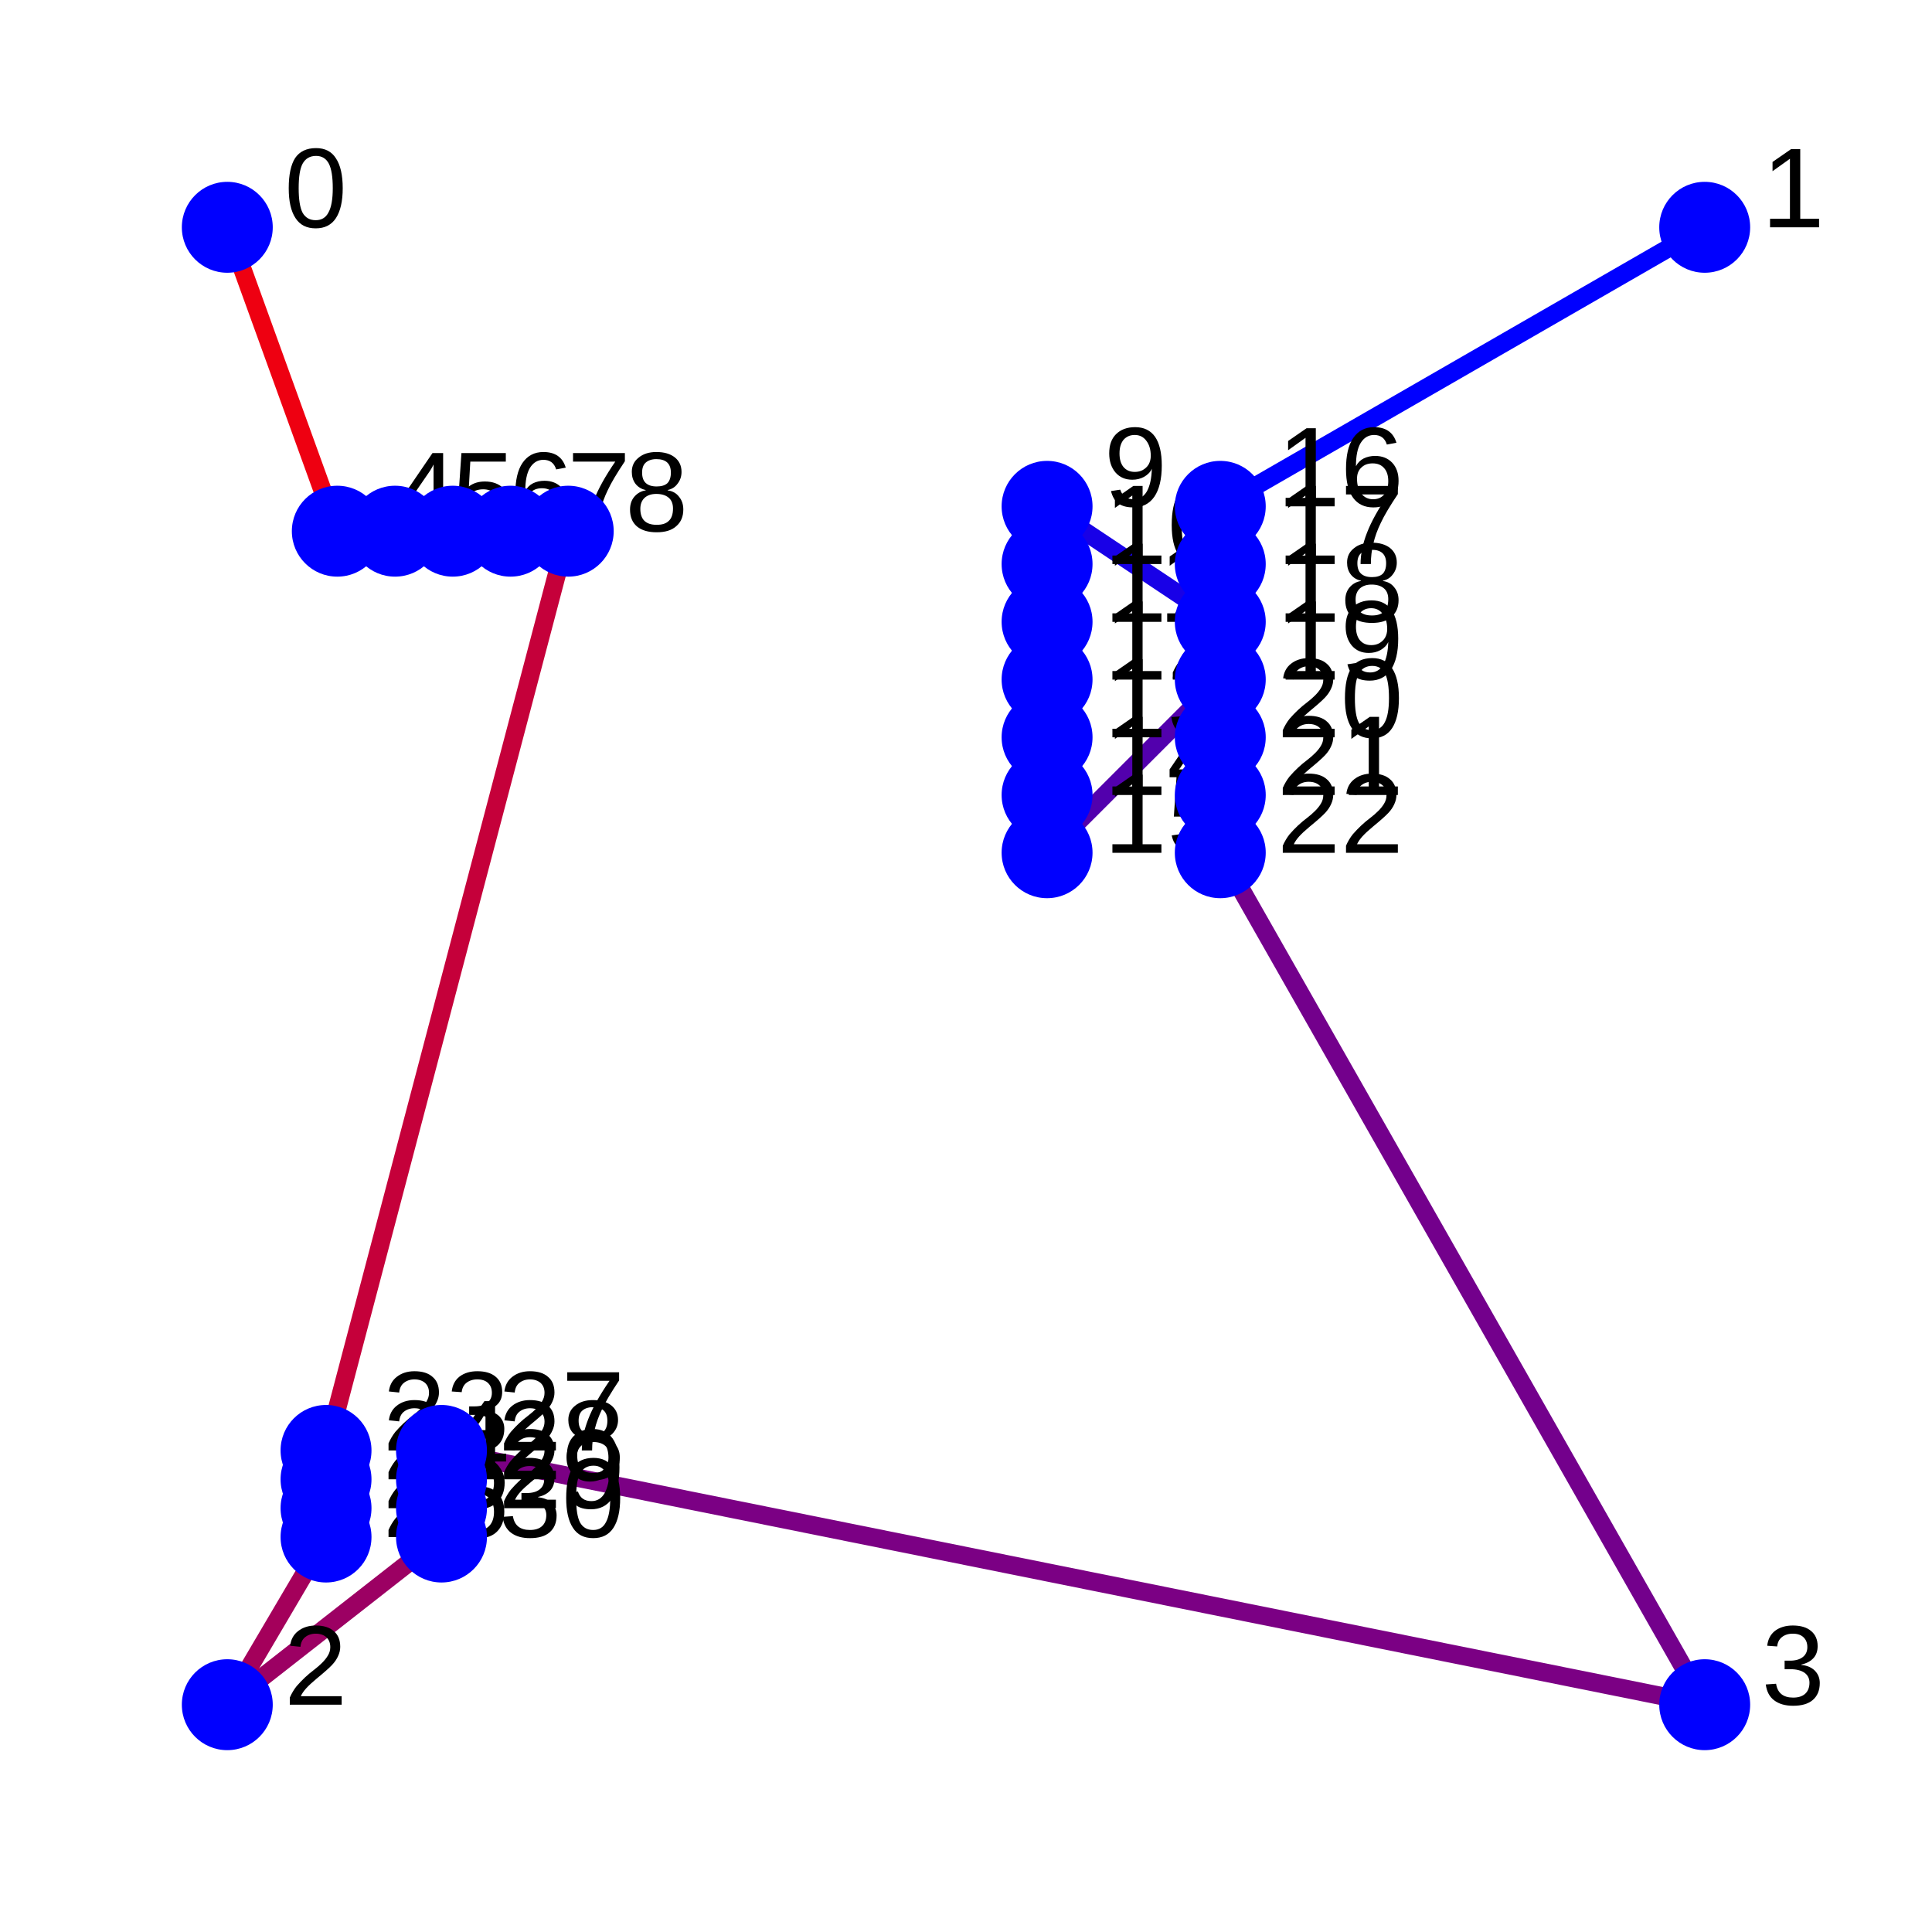
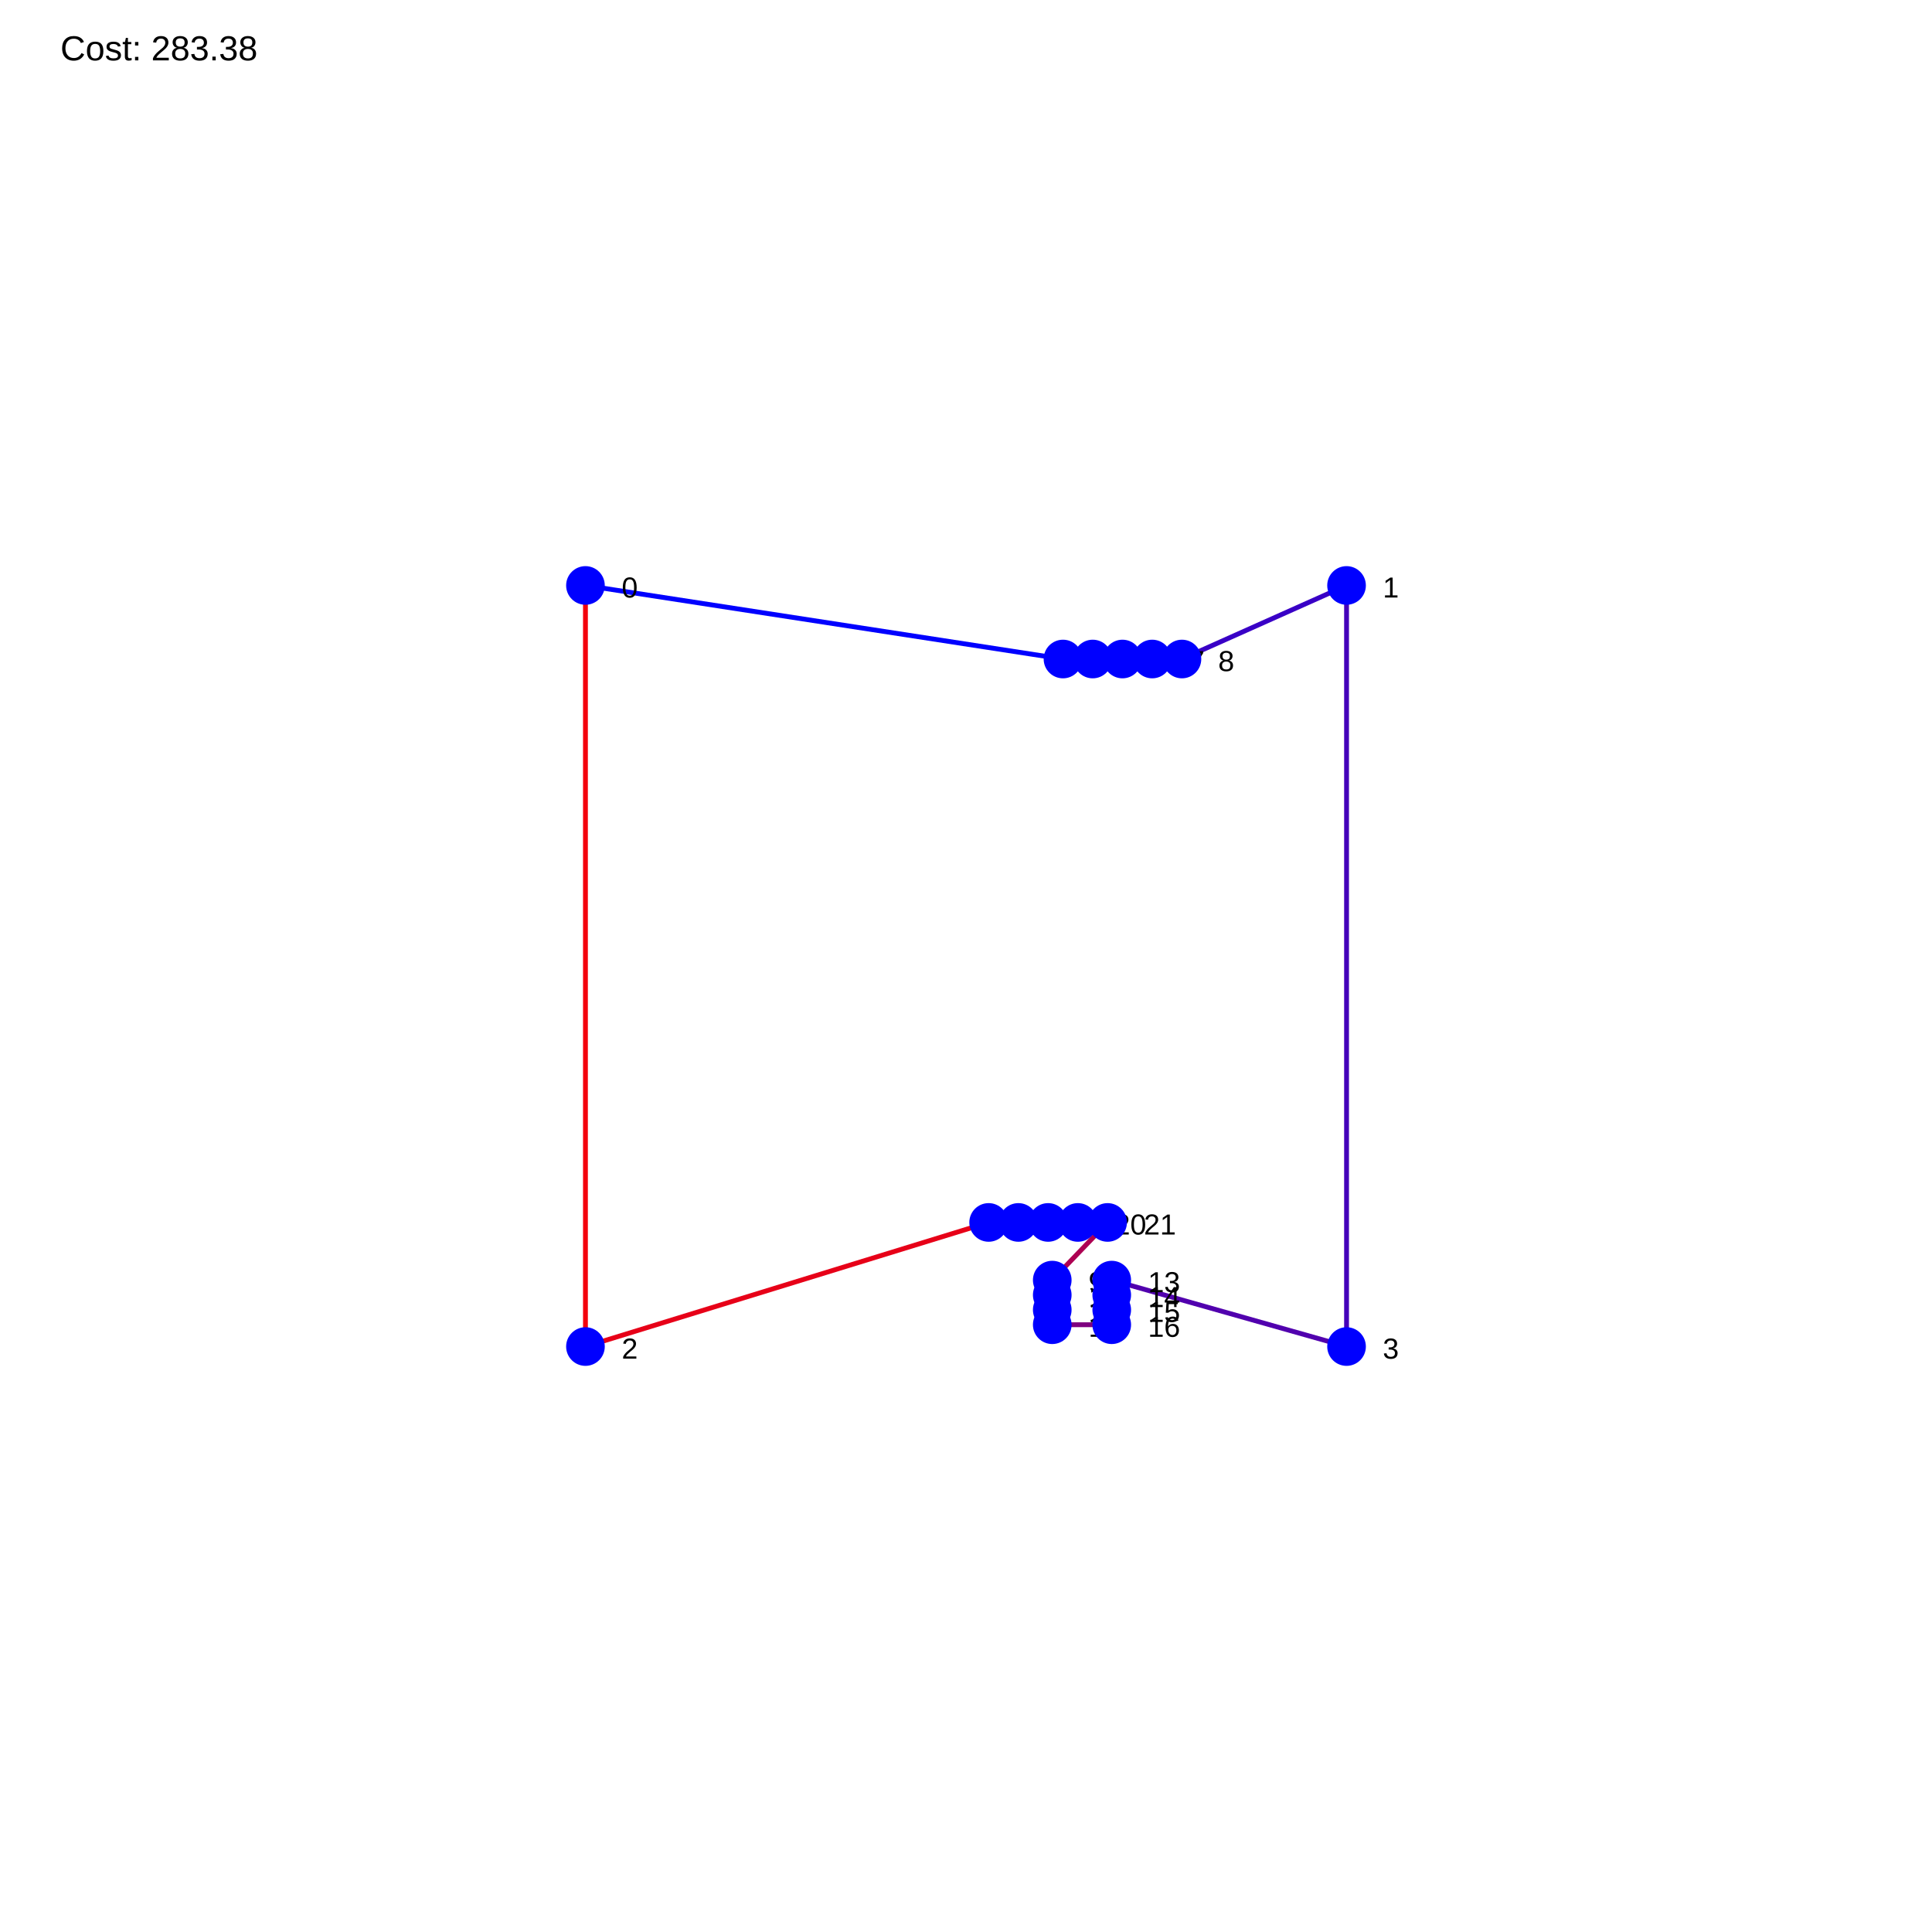
- <svg xmlns="http://www.w3.org/2000/svg" viewBox="-5 -5 85 85">
-   <rect x="-5" y="-5" width="85" height="85" fill="white" />
+ <svg xmlns="http://www.w3.org/2000/svg" width="800" height="800" viewBox="-218.182 -218.182 800 800">
+   <rect x="-218.182" y="-218.182" width="800" height="800" fill="white" />
  <g>
-     <line x1="70" y1="5" x2="48.687" y2="17.277" stroke="rgb(0,0,255)" stroke-width="0.8" />
-     <line x1="48.687" y1="17.277" x2="48.687" y2="19.817" stroke="rgb(8,0,247)" stroke-width="0.8" />
-     <line x1="48.687" y1="19.817" x2="48.687" y2="22.357" stroke="rgb(16,0,239)" stroke-width="0.8" />
-     <line x1="48.687" y1="22.357" x2="41.067" y2="17.277" stroke="rgb(24,0,231)" stroke-width="0.8" />
-     <line x1="41.067" y1="17.277" x2="41.067" y2="19.817" stroke="rgb(32,0,223)" stroke-width="0.8" />
-     <line x1="41.067" y1="19.817" x2="41.067" y2="22.357" stroke="rgb(41,0,214)" stroke-width="0.8" />
-     <line x1="41.067" y1="22.357" x2="41.067" y2="24.897" stroke="rgb(49,0,206)" stroke-width="0.8" />
-     <line x1="41.067" y1="24.897" x2="41.067" y2="27.437" stroke="rgb(57,0,198)" stroke-width="0.8" />
-     <line x1="41.067" y1="27.437" x2="41.067" y2="29.977" stroke="rgb(65,0,190)" stroke-width="0.8" />
-     <line x1="41.067" y1="29.977" x2="41.067" y2="32.517" stroke="rgb(74,0,181)" stroke-width="0.8" />
-     <line x1="41.067" y1="32.517" x2="48.687" y2="24.897" stroke="rgb(82,0,173)" stroke-width="0.8" />
-     <line x1="48.687" y1="24.897" x2="48.687" y2="27.437" stroke="rgb(90,0,165)" stroke-width="0.8" />
-     <line x1="48.687" y1="27.437" x2="48.687" y2="29.977" stroke="rgb(98,0,157)" stroke-width="0.8" />
-     <line x1="48.687" y1="29.977" x2="48.687" y2="32.517" stroke="rgb(106,0,149)" stroke-width="0.8" />
-     <line x1="48.687" y1="32.517" x2="70" y2="70" stroke="rgb(115,0,140)" stroke-width="0.8" />
-     <line x1="70" y1="70" x2="14.424" y2="58.813" stroke="rgb(123,0,132)" stroke-width="0.8" />
-     <line x1="14.424" y1="58.813" x2="14.424" y2="60.083" stroke="rgb(131,0,124)" stroke-width="0.8" />
-     <line x1="14.424" y1="60.083" x2="14.424" y2="61.353" stroke="rgb(139,0,116)" stroke-width="0.8" />
-     <line x1="14.424" y1="61.353" x2="14.424" y2="62.623" stroke="rgb(148,0,107)" stroke-width="0.8" />
-     <line x1="14.424" y1="62.623" x2="5" y2="70" stroke="rgb(156,0,99)" stroke-width="0.8" />
-     <line x1="5" y1="70" x2="9.344" y2="62.623" stroke="rgb(164,0,91)" stroke-width="0.8" />
-     <line x1="9.344" y1="62.623" x2="9.344" y2="61.353" stroke="rgb(172,0,83)" stroke-width="0.8" />
-     <line x1="9.344" y1="61.353" x2="9.344" y2="60.083" stroke="rgb(180,0,75)" stroke-width="0.8" />
-     <line x1="9.344" y1="60.083" x2="9.344" y2="58.813" stroke="rgb(189,0,66)" stroke-width="0.8" />
-     <line x1="9.344" y1="58.813" x2="20" y2="18.37" stroke="rgb(197,0,58)" stroke-width="0.8" />
-     <line x1="20" y1="18.37" x2="17.46" y2="18.37" stroke="rgb(205,0,50)" stroke-width="0.8" />
-     <line x1="17.46" y1="18.37" x2="14.92" y2="18.37" stroke="rgb(213,0,42)" stroke-width="0.8" />
-     <line x1="14.92" y1="18.37" x2="12.38" y2="18.37" stroke="rgb(222,0,33)" stroke-width="0.8" />
-     <line x1="12.38" y1="18.37" x2="9.84" y2="18.37" stroke="rgb(230,0,25)" stroke-width="0.8" />
-     <line x1="9.84" y1="18.37" x2="5" y2="5" stroke="rgb(238,0,17)" stroke-width="0.8" />
-     <line x1="5" y1="5" x2="5" y2="5" stroke="rgb(246,0,9)" stroke-width="0.8" />
+     <line x1="24.242" y1="24.242" x2="221.977" y2="54.703" stroke="rgb(0,0,255)" stroke-width="2" />
+     <line x1="221.977" y1="54.703" x2="234.293" y2="54.703" stroke="rgb(11,0,244)" stroke-width="2" />
+     <line x1="234.293" y1="54.703" x2="246.608" y2="54.703" stroke="rgb(23,0,232)" stroke-width="2" />
+     <line x1="246.608" y1="54.703" x2="258.923" y2="54.703" stroke="rgb(34,0,221)" stroke-width="2" />
+     <line x1="258.923" y1="54.703" x2="271.238" y2="54.703" stroke="rgb(46,0,209)" stroke-width="2" />
+     <line x1="271.238" y1="54.703" x2="339.394" y2="24.242" stroke="rgb(57,0,198)" stroke-width="2" />
+     <line x1="339.394" y1="24.242" x2="339.394" y2="339.394" stroke="rgb(69,0,186)" stroke-width="2" />
+     <line x1="339.394" y1="339.394" x2="242.165" y2="311.886" stroke="rgb(81,0,174)" stroke-width="2" />
+     <line x1="242.165" y1="311.886" x2="242.165" y2="318.044" stroke="rgb(92,0,163)" stroke-width="2" />
+     <line x1="242.165" y1="318.044" x2="242.165" y2="324.201" stroke="rgb(104,0,151)" stroke-width="2" />
+     <line x1="242.165" y1="324.201" x2="242.165" y2="330.359" stroke="rgb(115,0,140)" stroke-width="2" />
+     <line x1="242.165" y1="330.359" x2="217.534" y2="330.359" stroke="rgb(127,0,128)" stroke-width="2" />
+     <line x1="217.534" y1="330.359" x2="217.534" y2="324.201" stroke="rgb(139,0,116)" stroke-width="2" />
+     <line x1="217.534" y1="324.201" x2="217.534" y2="318.044" stroke="rgb(150,0,105)" stroke-width="2" />
+     <line x1="217.534" y1="318.044" x2="217.534" y2="311.886" stroke="rgb(162,0,93)" stroke-width="2" />
+     <line x1="217.534" y1="311.886" x2="240.453" y2="288.003" stroke="rgb(173,0,82)" stroke-width="2" />
+     <line x1="240.453" y1="288.003" x2="228.138" y2="288.003" stroke="rgb(185,0,70)" stroke-width="2" />
+     <line x1="228.138" y1="288.003" x2="215.822" y2="288.003" stroke="rgb(197,0,58)" stroke-width="2" />
+     <line x1="215.822" y1="288.003" x2="203.507" y2="288.003" stroke="rgb(208,0,47)" stroke-width="2" />
+     <line x1="203.507" y1="288.003" x2="191.192" y2="288.003" stroke="rgb(220,0,35)" stroke-width="2" />
+     <line x1="191.192" y1="288.003" x2="24.242" y2="339.394" stroke="rgb(231,0,24)" stroke-width="2" />
+     <line x1="24.242" y1="339.394" x2="24.242" y2="24.242" stroke="rgb(243,0,12)" stroke-width="2" />
  </g>
  <g>
-     <circle cx="5" cy="5" r="2" fill="blue" />
-     <text x="7.5" y="5" font-family="Arial" font-size="5" fill="black">0</text>
-     <circle cx="70" cy="5" r="2" fill="blue" />
-     <text x="72.5" y="5" font-family="Arial" font-size="5" fill="black">1</text>
-     <circle cx="5" cy="70" r="2" fill="blue" />
-     <text x="7.5" y="70" font-family="Arial" font-size="5" fill="black">2</text>
-     <circle cx="70" cy="70" r="2" fill="blue" />
-     <text x="72.5" y="70" font-family="Arial" font-size="5" fill="black">3</text>
-     <circle cx="9.84" cy="18.37" r="2" fill="blue" />
-     <text x="12.34" y="18.37" font-family="Arial" font-size="5" fill="black">4</text>
-     <circle cx="12.38" cy="18.37" r="2" fill="blue" />
-     <text x="14.88" y="18.37" font-family="Arial" font-size="5" fill="black">5</text>
-     <circle cx="14.92" cy="18.37" r="2" fill="blue" />
-     <text x="17.42" y="18.37" font-family="Arial" font-size="5" fill="black">6</text>
-     <circle cx="17.46" cy="18.37" r="2" fill="blue" />
-     <text x="19.96" y="18.37" font-family="Arial" font-size="5" fill="black">7</text>
-     <circle cx="20" cy="18.37" r="2" fill="blue" />
-     <text x="22.5" y="18.37" font-family="Arial" font-size="5" fill="black">8</text>
-     <circle cx="41.067" cy="17.277" r="2" fill="blue" />
-     <text x="43.567" y="17.277" font-family="Arial" font-size="5" fill="black">9</text>
-     <circle cx="41.067" cy="19.817" r="2" fill="blue" />
-     <text x="43.567" y="19.817" font-family="Arial" font-size="5" fill="black">10</text>
-     <circle cx="41.067" cy="22.357" r="2" fill="blue" />
-     <text x="43.567" y="22.357" font-family="Arial" font-size="5" fill="black">11</text>
-     <circle cx="41.067" cy="24.897" r="2" fill="blue" />
-     <text x="43.567" y="24.897" font-family="Arial" font-size="5" fill="black">12</text>
-     <circle cx="41.067" cy="27.437" r="2" fill="blue" />
-     <text x="43.567" y="27.437" font-family="Arial" font-size="5" fill="black">13</text>
-     <circle cx="41.067" cy="29.977" r="2" fill="blue" />
-     <text x="43.567" y="29.977" font-family="Arial" font-size="5" fill="black">14</text>
-     <circle cx="41.067" cy="32.517" r="2" fill="blue" />
-     <text x="43.567" y="32.517" font-family="Arial" font-size="5" fill="black">15</text>
-     <circle cx="48.687" cy="17.277" r="2" fill="blue" />
-     <text x="51.187" y="17.277" font-family="Arial" font-size="5" fill="black">16</text>
-     <circle cx="48.687" cy="19.817" r="2" fill="blue" />
-     <text x="51.187" y="19.817" font-family="Arial" font-size="5" fill="black">17</text>
-     <circle cx="48.687" cy="22.357" r="2" fill="blue" />
-     <text x="51.187" y="22.357" font-family="Arial" font-size="5" fill="black">18</text>
-     <circle cx="48.687" cy="24.897" r="2" fill="blue" />
-     <text x="51.187" y="24.897" font-family="Arial" font-size="5" fill="black">19</text>
-     <circle cx="48.687" cy="27.437" r="2" fill="blue" />
-     <text x="51.187" y="27.437" font-family="Arial" font-size="5" fill="black">20</text>
-     <circle cx="48.687" cy="29.977" r="2" fill="blue" />
-     <text x="51.187" y="29.977" font-family="Arial" font-size="5" fill="black">21</text>
-     <circle cx="48.687" cy="32.517" r="2" fill="blue" />
-     <text x="51.187" y="32.517" font-family="Arial" font-size="5" fill="black">22</text>
-     <circle cx="9.344" cy="58.813" r="2" fill="blue" />
-     <text x="11.844" y="58.813" font-family="Arial" font-size="5" fill="black">23</text>
-     <circle cx="9.344" cy="60.083" r="2" fill="blue" />
-     <text x="11.844" y="60.083" font-family="Arial" font-size="5" fill="black">24</text>
-     <circle cx="9.344" cy="61.353" r="2" fill="blue" />
-     <text x="11.844" y="61.353" font-family="Arial" font-size="5" fill="black">25</text>
-     <circle cx="9.344" cy="62.623" r="2" fill="blue" />
-     <text x="11.844" y="62.623" font-family="Arial" font-size="5" fill="black">26</text>
-     <circle cx="14.424" cy="58.813" r="2" fill="blue" />
-     <text x="16.924" y="58.813" font-family="Arial" font-size="5" fill="black">27</text>
-     <circle cx="14.424" cy="60.083" r="2" fill="blue" />
-     <text x="16.924" y="60.083" font-family="Arial" font-size="5" fill="black">28</text>
-     <circle cx="14.424" cy="61.353" r="2" fill="blue" />
-     <text x="16.924" y="61.353" font-family="Arial" font-size="5" fill="black">29</text>
-     <circle cx="14.424" cy="62.623" r="2" fill="blue" />
-     <text x="16.924" y="62.623" font-family="Arial" font-size="5" fill="black">30</text>
+     <circle cx="24.242" cy="24.242" r="8" fill="blue" />
+     <text x="39.242" y="29.242" font-family="Arial" font-size="12" fill="black">0</text>
+     <circle cx="339.394" cy="24.242" r="8" fill="blue" />
+     <text x="354.394" y="29.242" font-family="Arial" font-size="12" fill="black">1</text>
+     <circle cx="24.242" cy="339.394" r="8" fill="blue" />
+     <text x="39.242" y="344.394" font-family="Arial" font-size="12" fill="black">2</text>
+     <circle cx="339.394" cy="339.394" r="8" fill="blue" />
+     <text x="354.394" y="344.394" font-family="Arial" font-size="12" fill="black">3</text>
+     <circle cx="221.977" cy="54.703" r="8" fill="blue" />
+     <text x="236.977" y="59.703" font-family="Arial" font-size="12" fill="black">4</text>
+     <circle cx="234.293" cy="54.703" r="8" fill="blue" />
+     <text x="249.293" y="59.703" font-family="Arial" font-size="12" fill="black">5</text>
+     <circle cx="246.608" cy="54.703" r="8" fill="blue" />
+     <text x="261.608" y="59.703" font-family="Arial" font-size="12" fill="black">6</text>
+     <circle cx="258.923" cy="54.703" r="8" fill="blue" />
+     <text x="273.923" y="59.703" font-family="Arial" font-size="12" fill="black">7</text>
+     <circle cx="271.238" cy="54.703" r="8" fill="blue" />
+     <text x="286.238" y="59.703" font-family="Arial" font-size="12" fill="black">8</text>
+     <circle cx="217.534" cy="311.886" r="8" fill="blue" />
+     <text x="232.534" y="316.886" font-family="Arial" font-size="12" fill="black">9</text>
+     <circle cx="217.534" cy="318.044" r="8" fill="blue" />
+     <text x="232.534" y="323.044" font-family="Arial" font-size="12" fill="black">10</text>
+     <circle cx="217.534" cy="324.201" r="8" fill="blue" />
+     <text x="232.534" y="329.201" font-family="Arial" font-size="12" fill="black">11</text>
+     <circle cx="217.534" cy="330.359" r="8" fill="blue" />
+     <text x="232.534" y="335.359" font-family="Arial" font-size="12" fill="black">12</text>
+     <circle cx="242.165" cy="311.886" r="8" fill="blue" />
+     <text x="257.165" y="316.886" font-family="Arial" font-size="12" fill="black">13</text>
+     <circle cx="242.165" cy="318.044" r="8" fill="blue" />
+     <text x="257.165" y="323.044" font-family="Arial" font-size="12" fill="black">14</text>
+     <circle cx="242.165" cy="324.201" r="8" fill="blue" />
+     <text x="257.165" y="329.201" font-family="Arial" font-size="12" fill="black">15</text>
+     <circle cx="242.165" cy="330.359" r="8" fill="blue" />
+     <text x="257.165" y="335.359" font-family="Arial" font-size="12" fill="black">16</text>
+     <circle cx="191.192" cy="288.003" r="8" fill="blue" />
+     <text x="206.192" y="293.003" font-family="Arial" font-size="12" fill="black">17</text>
+     <circle cx="203.507" cy="288.003" r="8" fill="blue" />
+     <text x="218.507" y="293.003" font-family="Arial" font-size="12" fill="black">18</text>
+     <circle cx="215.822" cy="288.003" r="8" fill="blue" />
+     <text x="230.822" y="293.003" font-family="Arial" font-size="12" fill="black">19</text>
+     <circle cx="228.138" cy="288.003" r="8" fill="blue" />
+     <text x="243.138" y="293.003" font-family="Arial" font-size="12" fill="black">20</text>
+     <circle cx="240.453" cy="288.003" r="8" fill="blue" />
+     <text x="255.453" y="293.003" font-family="Arial" font-size="12" fill="black">21</text>
  </g>
+   <text x="-193.182" y="-193.182" font-family="Arial" font-size="14.4" fill="black"> Cost: 283.38</text>
</svg>
